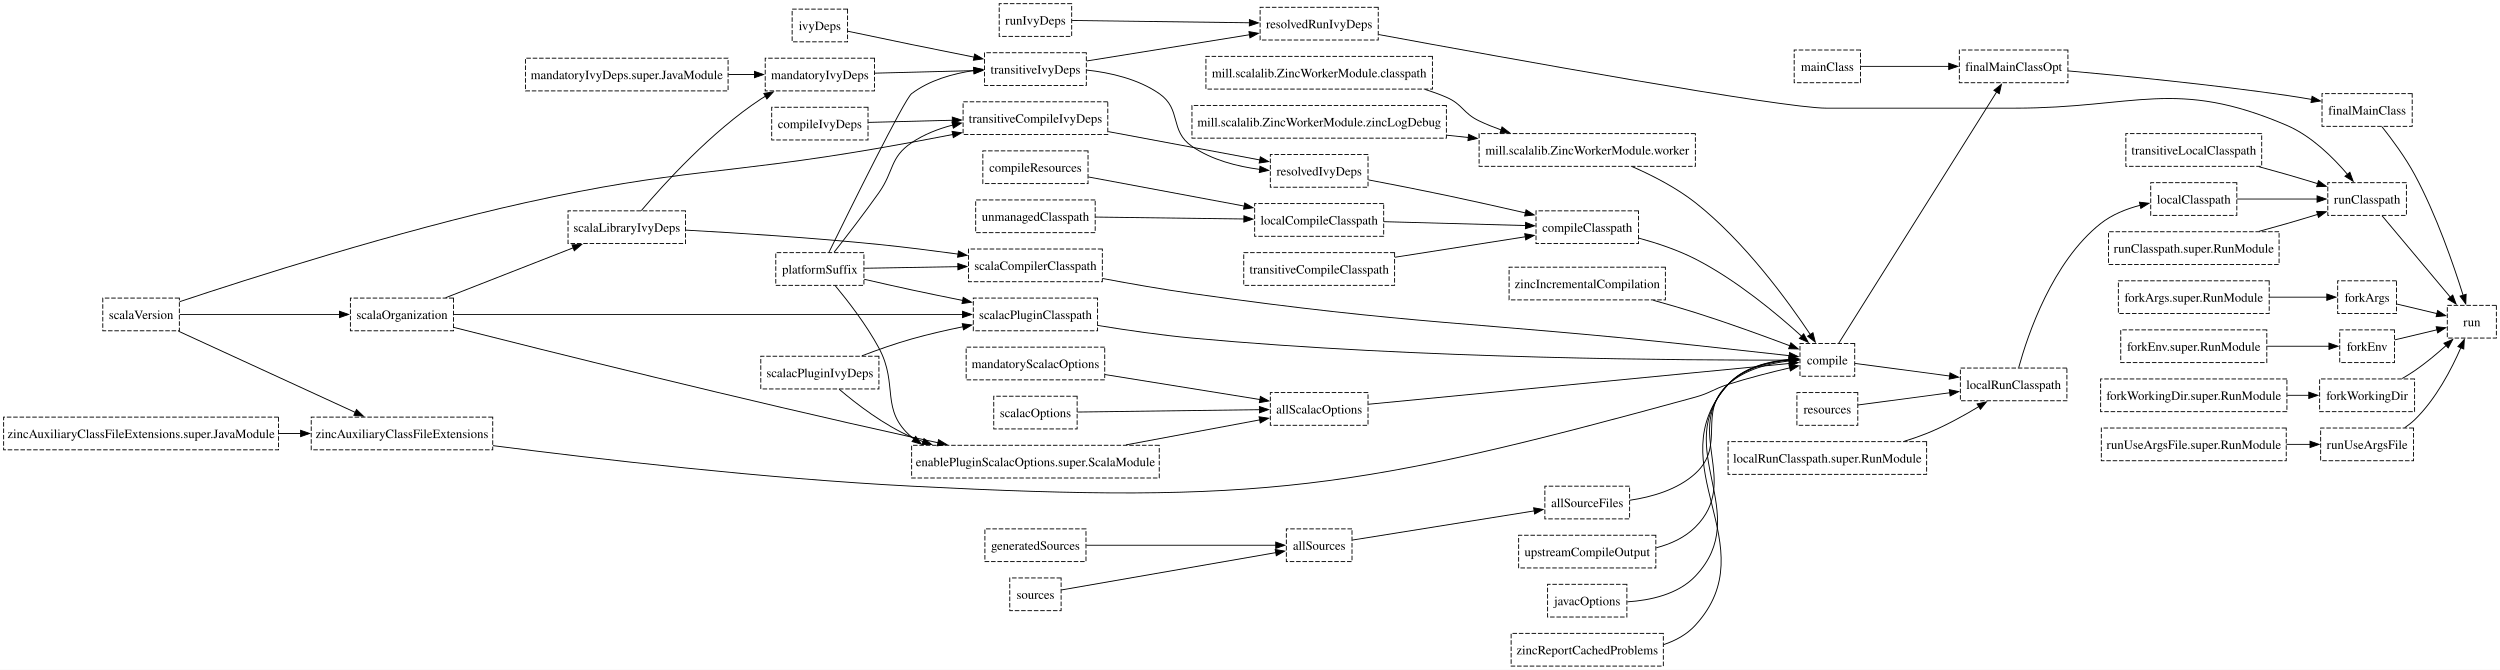
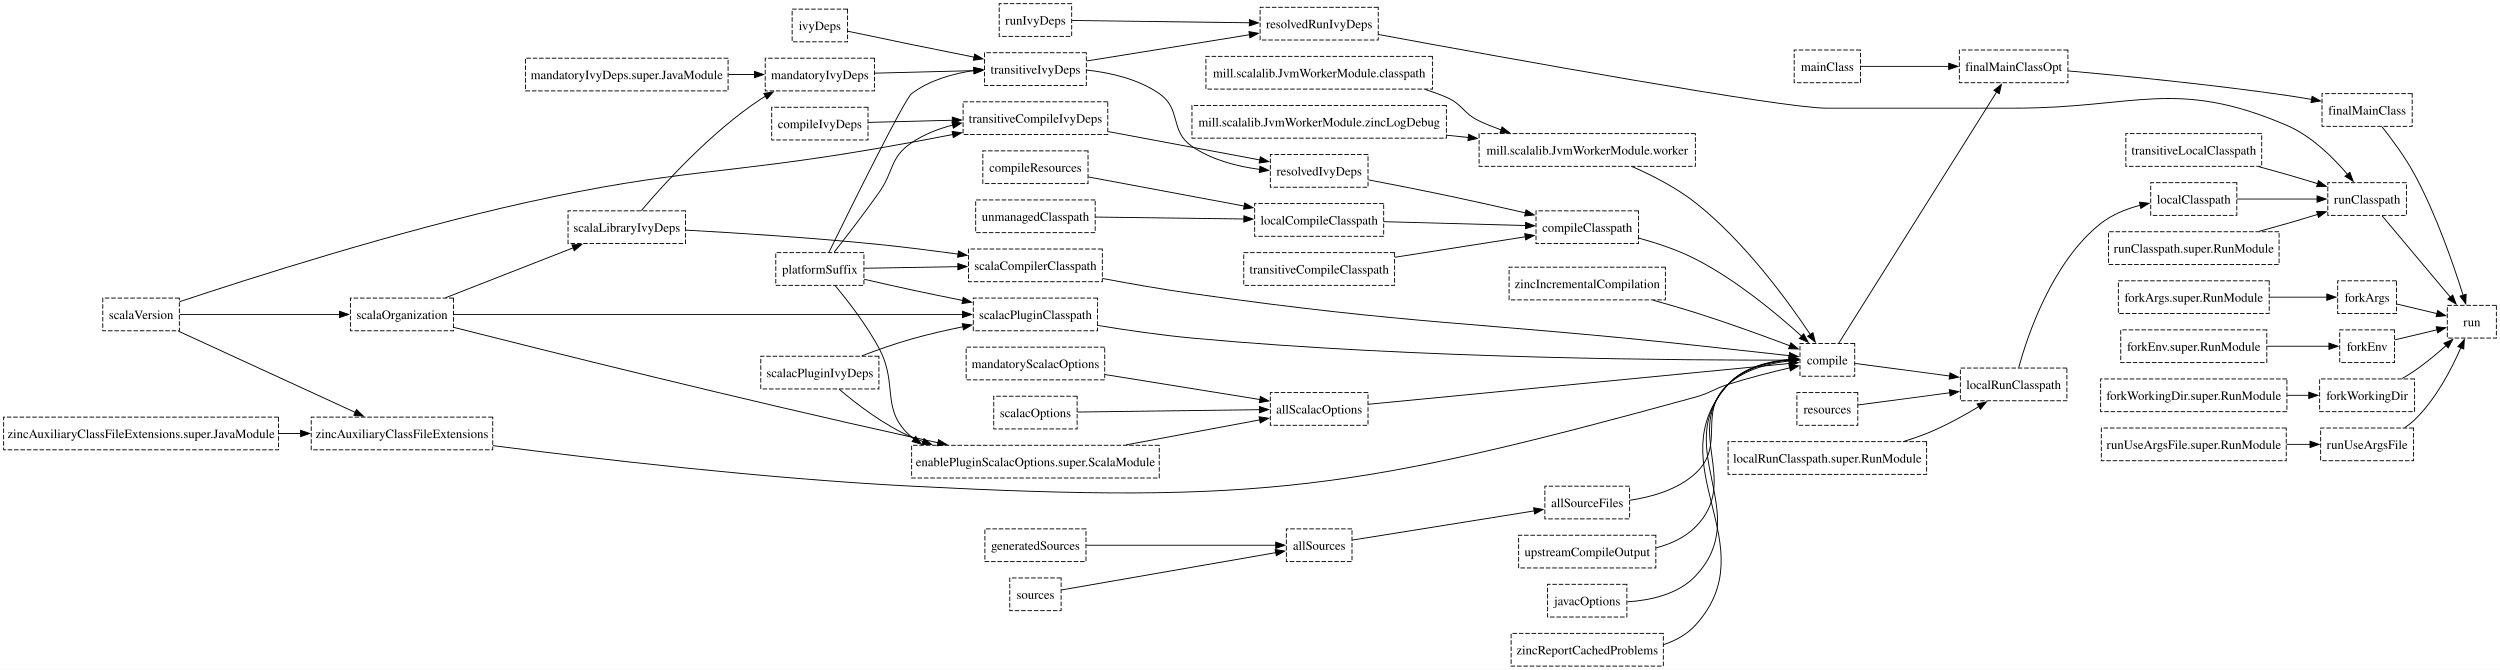
<svg xmlns="http://www.w3.org/2000/svg" width="2751px" height="737px" viewBox="0.00 0.00 2751.25 737.00">
  <g id="graph0" class="graph" transform="scale(1.0 1.0) rotate(0.0) translate(4.0 733.0)">
    <polygon fill="white" stroke="none" points="-4,4 -4,-733 2747.25,-733 2747.25,4 -4,4" />
    <g id="node1" class="node">
      <polygon fill="none" stroke="black" stroke-dasharray="5,2" points="1572.38,-671 1323.12,-671 1323.12,-635 1572.38,-635 1572.38,-671" />
-       <text text-anchor="middle" x="1447.75" y="-647.95" font-family="Times,serif" font-size="14.00">mill.scalalib.ZincWorkerModule.classpath</text>
+       <text text-anchor="middle" x="1447.75" y="-647.95" font-family="Times,serif" font-size="14.00">mill.scalalib.JvmWorkerModule.classpath</text>
    </g>
    <g id="node2" class="node">
      <polygon fill="none" stroke="black" stroke-dasharray="5,2" points="1861.75,-586 1623.75,-586 1623.75,-550 1861.75,-550 1861.75,-586" />
-       <text text-anchor="middle" x="1742.75" y="-562.95" font-family="Times,serif" font-size="14.00">mill.scalalib.ZincWorkerModule.worker</text>
+       <text text-anchor="middle" x="1742.75" y="-562.95" font-family="Times,serif" font-size="14.00">mill.scalalib.JvmWorkerModule.worker</text>
    </g>
    <g id="edge1" class="edge">
      <path fill="none" stroke="black" d="M1564.47,-634.57C1572.47,-632.07 1580.31,-629.22 1587.75,-626 1605.86,-618.16 1605.94,-608.5 1623.75,-600 1631.5,-596.3 1639.74,-592.98 1648.13,-590" />
      <polygon fill="black" stroke="black" points="1649.01,-593.39 1657.37,-586.89 1646.77,-586.76 1649.01,-593.39" />
    </g>
    <g id="node33" class="node">
      <polygon fill="none" stroke="black" stroke-dasharray="5,2" points="2037.12,-355 1976.88,-355 1976.88,-319 2037.12,-319 2037.12,-355" />
      <text text-anchor="middle" x="2007" y="-331.95" font-family="Times,serif" font-size="14.00">compile</text>
    </g>
    <g id="edge2" class="edge">
      <path fill="none" stroke="black" d="M1792.35,-549.62C1814.75,-539.81 1840.93,-526.37 1861.75,-510 1915.93,-467.4 1963.88,-401.46 1988.5,-364.5" />
      <polygon fill="black" stroke="black" points="1991.13,-366.87 1993.7,-356.59 1985.28,-363.03 1991.13,-366.87" />
    </g>
    <g id="node3" class="node">
      <polygon fill="none" stroke="black" stroke-dasharray="5,2" points="1587.75,-617 1307.75,-617 1307.75,-581 1587.75,-581 1587.75,-617" />
-       <text text-anchor="middle" x="1447.75" y="-593.95" font-family="Times,serif" font-size="14.00">mill.scalalib.ZincWorkerModule.zincLogDebug</text>
+       <text text-anchor="middle" x="1447.75" y="-593.95" font-family="Times,serif" font-size="14.00">mill.scalalib.JvmWorkerModule.zincLogDebug</text>
    </g>
    <g id="edge3" class="edge">
      <path fill="none" stroke="black" d="M1587.96,-584.27C1595.98,-583.42 1604.04,-582.57 1612.03,-581.72" />
      <polygon fill="black" stroke="black" points="1612.19,-585.23 1621.77,-580.69 1611.46,-578.27 1612.19,-585.23" />
    </g>
    <g id="node4" class="node">
      <polygon fill="none" stroke="black" stroke-dasharray="5,2" points="1163.75,-97 1107.25,-97 1107.25,-61 1163.75,-61 1163.75,-97" />
      <text text-anchor="middle" x="1135.5" y="-73.95" font-family="Times,serif" font-size="14.00">sources</text>
    </g>
    <g id="node5" class="node">
      <polygon fill="none" stroke="black" stroke-dasharray="5,2" points="1483.88,-151 1411.62,-151 1411.62,-115 1483.88,-115 1483.88,-151" />
      <text text-anchor="middle" x="1447.75" y="-127.95" font-family="Times,serif" font-size="14.00">allSources</text>
    </g>
    <g id="edge4" class="edge">
      <path fill="none" stroke="black" d="M1164.03,-83.79C1217.19,-93.05 1334.5,-113.46 1400.08,-124.88" />
      <polygon fill="black" stroke="black" points="1399.36,-128.3 1409.81,-126.57 1400.56,-121.41 1399.36,-128.3" />
    </g>
    <g id="node7" class="node">
      <polygon fill="none" stroke="black" stroke-dasharray="5,2" points="1789.38,-198 1696.12,-198 1696.12,-162 1789.38,-162 1789.38,-198" />
      <text text-anchor="middle" x="1742.75" y="-174.95" font-family="Times,serif" font-size="14.00">allSourceFiles</text>
    </g>
    <g id="edge5" class="edge">
      <path fill="none" stroke="black" d="M1484.09,-138.67C1533.85,-146.65 1625.12,-161.29 1684.6,-170.83" />
      <polygon fill="black" stroke="black" points="1683.76,-174.24 1694.19,-172.37 1684.87,-167.33 1683.76,-174.24" />
    </g>
    <g id="node6" class="node">
      <polygon fill="none" stroke="black" stroke-dasharray="5,2" points="1191.12,-151 1079.88,-151 1079.88,-115 1191.12,-115 1191.12,-151" />
      <text text-anchor="middle" x="1135.5" y="-127.95" font-family="Times,serif" font-size="14.00">generatedSources</text>
    </g>
    <g id="edge6" class="edge">
      <path fill="none" stroke="black" d="M1191.61,-133C1250.95,-133 1344.32,-133 1400.13,-133" />
      <polygon fill="black" stroke="black" points="1399.94,-136.5 1409.94,-133 1399.94,-129.5 1399.94,-136.5" />
    </g>
    <g id="edge7" class="edge">
      <path fill="none" stroke="black" d="M1789.75,-182.52C1813.83,-186.09 1842.27,-194.15 1861.75,-212 1895.96,-243.35 1863.22,-279 1897.75,-310 1916.16,-326.53 1943.15,-333.28 1965.57,-335.91" />
      <polygon fill="black" stroke="black" points="1965.03,-339.37 1975.3,-336.79 1965.66,-332.4 1965.03,-339.37" />
    </g>
    <g id="node8" class="node">
      <polygon fill="none" stroke="black" stroke-dasharray="5,2" points="193.38,-405 109.12,-405 109.12,-369 193.38,-369 193.38,-405" />
      <text text-anchor="middle" x="151.25" y="-381.95" font-family="Times,serif" font-size="14.00">scalaVersion</text>
    </g>
    <g id="node9" class="node">
      <polygon fill="none" stroke="black" stroke-dasharray="5,2" points="495.12,-405 381.62,-405 381.62,-369 495.12,-369 495.12,-405" />
      <text text-anchor="middle" x="438.38" y="-381.95" font-family="Times,serif" font-size="14.00">scalaOrganization</text>
    </g>
    <g id="edge10" class="edge">
      <path fill="none" stroke="black" d="M193.71,-387C239.85,-387 315.11,-387 369.79,-387" />
      <polygon fill="black" stroke="black" points="369.62,-390.5 379.62,-387 369.62,-383.5 369.62,-390.5" />
    </g>
    <g id="node10" class="node">
      <polygon fill="none" stroke="black" stroke-dasharray="5,2" points="1215.12,-621 1055.88,-621 1055.88,-585 1215.12,-585 1215.12,-621" />
      <text text-anchor="middle" x="1135.5" y="-597.95" font-family="Times,serif" font-size="14.00">transitiveCompileIvyDeps</text>
    </g>
    <g id="edge9" class="edge">
      <path fill="none" stroke="black" d="M193.71,-401.05C268.81,-426.05 432.7,-478.6 574.25,-510 745.03,-547.89 790.89,-540.11 963.25,-570 989.75,-574.59 1018.47,-579.97 1044.68,-585.04" />
      <polygon fill="black" stroke="black" points="1043.78,-588.43 1054.27,-586.9 1045.12,-581.56 1043.78,-588.43" />
    </g>
    <g id="node32" class="node">
      <polygon fill="none" stroke="black" stroke-dasharray="5,2" points="538.25,-274 338.5,-274 338.5,-238 538.25,-238 538.25,-274" />
      <text text-anchor="middle" x="438.38" y="-250.95" font-family="Times,serif" font-size="14.00">zincAuxiliaryClassFileExtensions</text>
    </g>
    <g id="edge8" class="edge">
      <path fill="none" stroke="black" d="M192.5,-368.51C243.55,-345.05 331.59,-304.6 387.04,-279.13" />
      <polygon fill="black" stroke="black" points="388.33,-282.38 395.96,-275.03 385.41,-276.02 388.33,-282.38" />
    </g>
    <g id="node13" class="node">
      <polygon fill="none" stroke="black" stroke-dasharray="5,2" points="750.38,-501 621.12,-501 621.12,-465 750.38,-465 750.38,-501" />
      <text text-anchor="middle" x="685.75" y="-477.95" font-family="Times,serif" font-size="14.00">scalaLibraryIvyDeps</text>
    </g>
    <g id="edge13" class="edge">
      <path fill="none" stroke="black" d="M486.4,-405.4C526.42,-421.06 584.07,-443.61 626.92,-460.37" />
      <polygon fill="black" stroke="black" points="625.47,-463.57 636.06,-463.95 628.02,-457.05 625.47,-463.57" />
    </g>
    <g id="node24" class="node">
      <polygon fill="none" stroke="black" stroke-dasharray="5,2" points="1271.75,-243 999.25,-243 999.25,-207 1271.75,-207 1271.75,-243" />
      <text text-anchor="middle" x="1135.5" y="-219.95" font-family="Times,serif" font-size="14.00">enablePluginScalacOptions.super.ScalaModule</text>
    </g>
    <g id="edge12" class="edge">
      <path fill="none" stroke="black" d="M495.23,-372.76C595.76,-347.29 813.97,-292.82 999.25,-252 1008.68,-249.92 1018.49,-247.83 1028.34,-245.78" />
      <polygon fill="black" stroke="black" points="1028.88,-249.24 1037.96,-243.79 1027.46,-242.39 1028.88,-249.24" />
    </g>
    <g id="node30" class="node">
      <polygon fill="none" stroke="black" stroke-dasharray="5,2" points="1203.88,-405 1067.12,-405 1067.12,-369 1203.88,-369 1203.88,-405" />
      <text text-anchor="middle" x="1135.5" y="-381.95" font-family="Times,serif" font-size="14.00">scalacPluginClasspath</text>
    </g>
    <g id="edge11" class="edge">
      <path fill="none" stroke="black" d="M495.38,-387C618.62,-387 913.6,-387 1055.55,-387" />
      <polygon fill="black" stroke="black" points="1055.23,-390.5 1065.23,-387 1055.23,-383.5 1055.23,-390.5" />
    </g>
    <g id="node18" class="node">
      <polygon fill="none" stroke="black" stroke-dasharray="5,2" points="1501.5,-563 1394,-563 1394,-527 1501.5,-527 1501.5,-563" />
      <text text-anchor="middle" x="1447.75" y="-539.95" font-family="Times,serif" font-size="14.00">resolvedIvyDeps</text>
    </g>
    <g id="edge14" class="edge">
      <path fill="none" stroke="black" d="M1215.59,-588.21C1267.28,-578.55 1333.94,-566.09 1382.38,-557.03" />
      <polygon fill="black" stroke="black" points="1382.99,-560.48 1392.17,-555.2 1381.7,-553.6 1382.99,-560.48" />
    </g>
    <g id="node11" class="node">
      <polygon fill="none" stroke="black" stroke-dasharray="5,2" points="946.75,-455 849.75,-455 849.75,-419 946.75,-419 946.75,-455" />
      <text text-anchor="middle" x="898.25" y="-431.95" font-family="Times,serif" font-size="14.00">platformSuffix</text>
    </g>
    <g id="edge19" class="edge">
      <path fill="none" stroke="black" d="M913.87,-455.4C927.1,-472.23 946.95,-497.94 963.25,-521 980.11,-544.86 975.04,-559.65 999.25,-576 1012.71,-585.09 1028.54,-591.26 1044.53,-595.42" />
      <polygon fill="black" stroke="black" points="1043.59,-598.8 1054.12,-597.65 1045.17,-591.98 1043.59,-598.8" />
    </g>
    <g id="node16" class="node">
      <polygon fill="none" stroke="black" stroke-dasharray="5,2" points="1191.5,-675 1079.5,-675 1079.5,-639 1191.5,-639 1191.5,-675" />
      <text text-anchor="middle" x="1135.5" y="-651.95" font-family="Times,serif" font-size="14.00">transitiveIvyDeps</text>
    </g>
    <g id="edge18" class="edge">
      <path fill="none" stroke="black" d="M908.15,-455.2C931.17,-502.16 991.47,-624.14 999.25,-630 1018.82,-644.72 1044.34,-651.99 1067.93,-655.41" />
      <polygon fill="black" stroke="black" points="1067.47,-658.88 1077.82,-656.61 1068.31,-651.93 1067.47,-658.88" />
    </g>
    <g id="edge17" class="edge">
      <path fill="none" stroke="black" d="M915.12,-418.69C929.2,-401.75 949.58,-375.44 963.25,-350 985.22,-309.13 964,-282.17 999.25,-252 1000.07,-251.3 1000.89,-250.62 1001.74,-249.95" />
      <polygon fill="black" stroke="black" points="1003.71,-252.84 1009.94,-244.27 999.72,-247.09 1003.71,-252.84" />
    </g>
    <g id="node29" class="node">
      <polygon fill="none" stroke="black" stroke-dasharray="5,2" points="1209.12,-459 1061.88,-459 1061.88,-423 1209.12,-423 1209.12,-459" />
      <text text-anchor="middle" x="1135.5" y="-435.95" font-family="Times,serif" font-size="14.00">scalaCompilerClasspath</text>
    </g>
    <g id="edge16" class="edge">
      <path fill="none" stroke="black" d="M947.14,-437.81C976.84,-438.32 1015.82,-438.98 1050.54,-439.57" />
      <polygon fill="black" stroke="black" points="1050.07,-443.06 1060.12,-439.74 1050.19,-436.07 1050.07,-443.06" />
    </g>
    <g id="edge15" class="edge">
      <path fill="none" stroke="black" d="M947,-425.72C963.53,-421.9 982.18,-417.67 999.25,-414 1017.46,-410.09 1037.1,-406.06 1055.6,-402.35" />
      <polygon fill="black" stroke="black" points="1056.05,-405.83 1065.17,-400.44 1054.68,-398.96 1056.05,-405.83" />
    </g>
    <g id="node12" class="node">
      <polygon fill="none" stroke="black" stroke-dasharray="5,2" points="951.25,-615 845.25,-615 845.25,-579 951.25,-579 951.25,-615" />
      <text text-anchor="middle" x="898.25" y="-591.95" font-family="Times,serif" font-size="14.00">compileIvyDeps</text>
    </g>
    <g id="edge20" class="edge">
      <path fill="none" stroke="black" d="M951.46,-598.33C978.71,-599.03 1012.82,-599.9 1044.19,-600.7" />
      <polygon fill="black" stroke="black" points="1044,-604.19 1054.09,-600.95 1044.18,-597.2 1044,-604.19" />
    </g>
    <g id="node15" class="node">
      <polygon fill="none" stroke="black" stroke-dasharray="5,2" points="958.38,-669 838.12,-669 838.12,-633 958.38,-633 958.38,-669" />
      <text text-anchor="middle" x="898.25" y="-645.95" font-family="Times,serif" font-size="14.00">mandatoryIvyDeps</text>
    </g>
    <g id="edge22" class="edge">
      <path fill="none" stroke="black" d="M701.72,-501.23C726.5,-530.43 778.72,-588.06 833.25,-624 835.02,-625.17 836.86,-626.31 838.73,-627.41" />
      <polygon fill="black" stroke="black" points="836.6,-630.23 847.06,-631.91 839.93,-624.08 836.6,-630.23" />
    </g>
    <g id="edge21" class="edge">
      <path fill="none" stroke="black" d="M750.82,-479.78C806.93,-476.68 890.61,-471.37 963.25,-464 991.71,-461.11 1022.73,-457.19 1050.45,-453.39" />
      <polygon fill="black" stroke="black" points="1050.78,-456.88 1060.21,-452.04 1049.82,-449.95 1050.78,-456.88" />
    </g>
    <g id="node14" class="node">
      <polygon fill="none" stroke="black" stroke-dasharray="5,2" points="797.25,-669 574.25,-669 574.25,-633 797.25,-633 797.25,-669" />
      <text text-anchor="middle" x="685.75" y="-645.95" font-family="Times,serif" font-size="14.00">mandatoryIvyDeps.super.JavaModule</text>
    </g>
    <g id="edge23" class="edge">
      <path fill="none" stroke="black" d="M797.55,-651C807.41,-651 817.2,-651 826.58,-651" />
      <polygon fill="black" stroke="black" points="826.28,-654.5 836.28,-651 826.28,-647.5 826.28,-654.5" />
    </g>
    <g id="edge24" class="edge">
      <path fill="none" stroke="black" d="M958.61,-652.51C991.88,-653.36 1033.46,-654.42 1067.84,-655.3" />
      <polygon fill="black" stroke="black" points="1067.6,-658.79 1077.68,-655.55 1067.78,-651.8 1067.6,-658.79" />
    </g>
    <g id="edge26" class="edge">
      <path fill="none" stroke="black" d="M1191.79,-655.95C1217.98,-653.09 1248.53,-646.1 1271.75,-630 1296.68,-612.71 1282.77,-589.22 1307.75,-572 1329.43,-557.06 1357.29,-549.89 1382.38,-546.61" />
      <polygon fill="black" stroke="black" points="1382.61,-550.11 1392.17,-545.53 1381.85,-543.15 1382.61,-550.11" />
    </g>
    <g id="node42" class="node">
      <polygon fill="none" stroke="black" stroke-dasharray="5,2" points="1512.75,-725 1382.75,-725 1382.75,-689 1512.75,-689 1512.75,-725" />
      <text text-anchor="middle" x="1447.75" y="-701.95" font-family="Times,serif" font-size="14.00">resolvedRunIvyDeps</text>
    </g>
    <g id="edge25" class="edge">
      <path fill="none" stroke="black" d="M1191.97,-665.94C1241.94,-673.99 1315.86,-685.91 1371.22,-694.83" />
      <polygon fill="black" stroke="black" points="1370.46,-698.25 1380.89,-696.39 1371.57,-691.34 1370.46,-698.25" />
    </g>
    <g id="node17" class="node">
      <polygon fill="none" stroke="black" stroke-dasharray="5,2" points="928.75,-723 867.75,-723 867.75,-687 928.75,-687 928.75,-723" />
      <text text-anchor="middle" x="898.25" y="-699.95" font-family="Times,serif" font-size="14.00">ivyDeps</text>
    </g>
    <g id="edge27" class="edge">
      <path fill="none" stroke="black" d="M928.99,-698.67C948.87,-694.46 975.61,-688.84 999.25,-684 1021.62,-679.42 1046.1,-674.5 1068,-670.14" />
      <polygon fill="black" stroke="black" points="1068.59,-673.59 1077.71,-668.21 1067.22,-666.72 1068.59,-673.59" />
    </g>
    <g id="node22" class="node">
      <polygon fill="none" stroke="black" stroke-dasharray="5,2" points="1799.12,-501 1686.38,-501 1686.38,-465 1799.12,-465 1799.12,-501" />
      <text text-anchor="middle" x="1742.75" y="-477.95" font-family="Times,serif" font-size="14.00">compileClasspath</text>
    </g>
    <g id="edge28" class="edge">
      <path fill="none" stroke="black" d="M1501.96,-535.07C1527.88,-530.13 1559.49,-523.96 1587.75,-518 1616.4,-511.96 1647.94,-504.87 1674.98,-498.66" />
      <polygon fill="black" stroke="black" points="1675.45,-502.14 1684.41,-496.48 1673.88,-495.32 1675.45,-502.14" />
    </g>
    <g id="node19" class="node">
      <polygon fill="none" stroke="black" stroke-dasharray="5,2" points="1193.38,-567 1077.62,-567 1077.62,-531 1193.38,-531 1193.38,-567" />
      <text text-anchor="middle" x="1135.5" y="-543.95" font-family="Times,serif" font-size="14.00">compileResources</text>
    </g>
    <g id="node20" class="node">
      <polygon fill="none" stroke="black" stroke-dasharray="5,2" points="1518.75,-509 1376.75,-509 1376.75,-473 1518.75,-473 1518.75,-509" />
      <text text-anchor="middle" x="1447.75" y="-485.95" font-family="Times,serif" font-size="14.00">localCompileClasspath</text>
    </g>
    <g id="edge29" class="edge">
      <path fill="none" stroke="black" d="M1193.77,-538.29C1241.91,-529.29 1311.3,-516.32 1365.23,-506.24" />
      <polygon fill="black" stroke="black" points="1365.82,-509.69 1375.01,-504.41 1364.53,-502.81 1365.82,-509.69" />
    </g>
    <g id="edge30" class="edge">
      <path fill="none" stroke="black" d="M1518.93,-489.08C1566.22,-487.79 1628.23,-486.1 1674.82,-484.83" />
      <polygon fill="black" stroke="black" points="1674.91,-488.33 1684.81,-484.55 1674.72,-481.33 1674.91,-488.33" />
    </g>
    <g id="node21" class="node">
      <polygon fill="none" stroke="black" stroke-dasharray="5,2" points="1201.25,-513 1069.75,-513 1069.75,-477 1201.25,-477 1201.25,-513" />
      <text text-anchor="middle" x="1135.5" y="-489.95" font-family="Times,serif" font-size="14.00">unmanagedClasspath</text>
    </g>
    <g id="edge31" class="edge">
      <path fill="none" stroke="black" d="M1201.54,-494.16C1249.11,-493.55 1313.99,-492.71 1365.06,-492.05" />
      <polygon fill="black" stroke="black" points="1364.93,-495.56 1374.88,-491.93 1364.84,-488.56 1364.93,-495.56" />
    </g>
    <g id="edge32" class="edge">
      <path fill="none" stroke="black" d="M1799.41,-471C1819.66,-465.48 1842.34,-457.91 1861.75,-448 1906.44,-425.18 1951.2,-387.95 1978.74,-362.98" />
      <polygon fill="black" stroke="black" points="1980.95,-365.7 1985.94,-356.36 1976.21,-360.55 1980.95,-365.7" />
    </g>
    <g id="node23" class="node">
      <polygon fill="none" stroke="black" stroke-dasharray="5,2" points="1530.75,-455 1364.75,-455 1364.75,-419 1530.75,-419 1530.75,-455" />
      <text text-anchor="middle" x="1447.75" y="-431.95" font-family="Times,serif" font-size="14.00">transitiveCompileClasspath</text>
    </g>
    <g id="edge33" class="edge">
      <path fill="none" stroke="black" d="M1531.15,-449.94C1576.52,-457.06 1632.1,-465.79 1674.78,-472.49" />
      <polygon fill="black" stroke="black" points="1673.97,-475.9 1684.39,-474 1675.06,-468.99 1673.97,-475.9" />
    </g>
    <g id="node27" class="node">
      <polygon fill="none" stroke="black" stroke-dasharray="5,2" points="1501.5,-301 1394,-301 1394,-265 1501.5,-265 1501.5,-301" />
      <text text-anchor="middle" x="1447.75" y="-277.95" font-family="Times,serif" font-size="14.00">allScalacOptions</text>
    </g>
    <g id="edge34" class="edge">
      <path fill="none" stroke="black" d="M1235.09,-243.43C1283.3,-252.44 1339.96,-263.04 1382.51,-270.99" />
      <polygon fill="black" stroke="black" points="1381.6,-274.38 1392.08,-272.78 1382.89,-267.5 1381.6,-274.38" />
    </g>
    <g id="node25" class="node">
      <polygon fill="none" stroke="black" stroke-dasharray="5,2" points="963.25,-341 833.25,-341 833.25,-305 963.25,-305 963.25,-341" />
      <text text-anchor="middle" x="898.25" y="-317.95" font-family="Times,serif" font-size="14.00">scalacPluginIvyDeps</text>
    </g>
    <g id="edge36" class="edge">
      <path fill="none" stroke="black" d="M919.51,-304.67C938.68,-288.34 968.95,-265.07 999.25,-252 1003.34,-250.24 1007.55,-248.59 1011.83,-247.04" />
      <polygon fill="black" stroke="black" points="1012.83,-250.4 1021.2,-243.9 1010.61,-243.76 1012.83,-250.4" />
    </g>
    <g id="edge35" class="edge">
      <path fill="none" stroke="black" d="M944.55,-341.48C961.52,-347.94 981.08,-354.86 999.25,-360 1017.37,-365.13 1037.11,-369.65 1055.78,-373.46" />
      <polygon fill="black" stroke="black" points="1054.95,-376.86 1065.44,-375.38 1056.32,-370 1054.95,-376.86" />
    </g>
    <g id="node26" class="node">
      <polygon fill="none" stroke="black" stroke-dasharray="5,2" points="1211.75,-351 1059.25,-351 1059.25,-315 1211.75,-315 1211.75,-351" />
      <text text-anchor="middle" x="1135.5" y="-327.95" font-family="Times,serif" font-size="14.00">mandatoryScalacOptions</text>
    </g>
    <g id="edge37" class="edge">
      <path fill="none" stroke="black" d="M1212,-320.83C1264.25,-312.41 1333.04,-301.33 1382.63,-293.33" />
      <polygon fill="black" stroke="black" points="1383.04,-296.81 1392.36,-291.77 1381.93,-289.9 1383.04,-296.81" />
    </g>
    <g id="edge38" class="edge">
      <path fill="none" stroke="black" d="M1501.88,-288.14C1580.52,-295.75 1732.51,-310.47 1861.75,-323 1896.64,-326.38 1936.27,-330.23 1965.15,-333.03" />
      <polygon fill="black" stroke="black" points="1964.64,-336.5 1974.93,-333.98 1965.32,-329.53 1964.64,-336.5" />
    </g>
    <g id="node28" class="node">
      <polygon fill="none" stroke="black" stroke-dasharray="5,2" points="1181.38,-297 1089.62,-297 1089.62,-261 1181.38,-261 1181.38,-297" />
      <text text-anchor="middle" x="1135.5" y="-273.95" font-family="Times,serif" font-size="14.00">scalacOptions</text>
    </g>
    <g id="edge39" class="edge">
      <path fill="none" stroke="black" d="M1181.61,-279.58C1234.43,-280.26 1322.29,-281.4 1382.28,-282.17" />
      <polygon fill="black" stroke="black" points="1381.96,-285.66 1392,-282.29 1382.05,-278.67 1381.96,-285.66" />
    </g>
    <g id="edge40" class="edge">
      <path fill="none" stroke="black" d="M1209.21,-426.57C1239.59,-420.87 1275.29,-414.6 1307.75,-410 1552.82,-375.26 1615.63,-379.31 1861.75,-353 1896.65,-349.27 1936.28,-344.86 1965.16,-341.62" />
      <polygon fill="black" stroke="black" points="1965.4,-345.11 1974.94,-340.52 1964.61,-338.16 1965.4,-345.11" />
    </g>
    <g id="edge41" class="edge">
      <path fill="none" stroke="black" d="M1204.2,-374.87C1235.59,-369.72 1273.47,-364.18 1307.75,-361 1556.87,-337.89 1857.85,-336.44 1965.39,-336.75" />
      <polygon fill="black" stroke="black" points="1965.13,-340.25 1975.14,-336.78 1965.15,-333.25 1965.13,-340.25" />
    </g>
    <g id="node31" class="node">
      <polygon fill="none" stroke="black" stroke-dasharray="5,2" points="302.5,-274 0,-274 0,-238 302.5,-238 302.5,-274" />
      <text text-anchor="middle" x="151.25" y="-250.95" font-family="Times,serif" font-size="14.00">zincAuxiliaryClassFileExtensions.super.JavaModule</text>
    </g>
    <g id="edge42" class="edge">
      <path fill="none" stroke="black" d="M302.74,-256C310.84,-256 318.9,-256 326.82,-256" />
      <polygon fill="black" stroke="black" points="326.8,-259.5 336.8,-256 326.8,-252.5 326.8,-259.5" />
    </g>
    <g id="edge43" class="edge">
      <path fill="none" stroke="black" d="M538.5,-242.61C650.21,-228.24 837.37,-206.36 999.25,-198 1384.54,-178.1 1489.7,-193.93 1861.75,-296 1878.31,-300.54 1881.39,-304.8 1897.75,-310 1919.92,-317.04 1945.11,-323.42 1965.61,-328.21" />
      <polygon fill="black" stroke="black" points="1964.77,-331.6 1975.3,-330.43 1966.33,-324.78 1964.77,-331.6" />
    </g>
    <g id="node39" class="node">
      <polygon fill="none" stroke="black" stroke-dasharray="5,2" points="2271.75,-678 2152.25,-678 2152.25,-642 2271.75,-642 2271.75,-678" />
      <text text-anchor="middle" x="2212" y="-654.95" font-family="Times,serif" font-size="14.00">finalMainClassOpt</text>
    </g>
    <g id="edge45" class="edge">
      <path fill="none" stroke="black" d="M2019.5,-355.29C2053.33,-409.13 2152.74,-567.3 2193.38,-631.96" />
      <polygon fill="black" stroke="black" points="2190.29,-633.62 2198.57,-640.23 2196.22,-629.9 2190.29,-633.62" />
    </g>
    <g id="node44" class="node">
      <polygon fill="none" stroke="black" stroke-dasharray="5,2" points="2270.62,-328 2153.38,-328 2153.38,-292 2270.62,-292 2270.62,-328" />
      <text text-anchor="middle" x="2212" y="-304.95" font-family="Times,serif" font-size="14.00">localRunClasspath</text>
    </g>
    <g id="edge44" class="edge">
      <path fill="none" stroke="black" d="M2037.52,-333.07C2064.71,-329.46 2106.09,-323.95 2141.62,-319.23" />
      <polygon fill="black" stroke="black" points="2141.97,-322.71 2151.42,-317.92 2141.05,-315.77 2141.97,-322.71" />
    </g>
    <g id="node34" class="node">
      <polygon fill="none" stroke="black" stroke-dasharray="5,2" points="1818.25,-144 1667.25,-144 1667.25,-108 1818.25,-108 1818.25,-144" />
      <text text-anchor="middle" x="1742.75" y="-120.95" font-family="Times,serif" font-size="14.00">upstreamCompileOutput</text>
    </g>
    <g id="edge46" class="edge">
      <path fill="none" stroke="black" d="M1818.75,-130.2C1834.67,-134.38 1850.16,-141.41 1861.75,-153 1912.38,-203.61 1847.61,-258.9 1897.75,-310 1915.19,-327.78 1942.42,-334.51 1965.21,-336.8" />
      <polygon fill="black" stroke="black" points="1964.91,-340.29 1975.13,-337.53 1965.41,-333.31 1964.91,-340.29" />
    </g>
    <g id="node35" class="node">
      <polygon fill="none" stroke="black" stroke-dasharray="5,2" points="1786.38,-90 1699.12,-90 1699.12,-54 1786.38,-54 1786.38,-90" />
      <text text-anchor="middle" x="1742.75" y="-66.95" font-family="Times,serif" font-size="14.00">javacOptions</text>
    </g>
    <g id="edge47" class="edge">
      <path fill="none" stroke="black" d="M1786.86,-70.7C1812.15,-72.34 1842.76,-78.92 1861.75,-99 1927.11,-168.12 1833.07,-240.24 1897.75,-310 1914.87,-328.47 1942.53,-335.14 1965.6,-337.24" />
      <polygon fill="black" stroke="black" points="1965.12,-340.71 1975.32,-337.85 1965.56,-333.73 1965.12,-340.71" />
    </g>
    <g id="node36" class="node">
      <polygon fill="none" stroke="black" stroke-dasharray="5,2" points="1826.5,-36 1659,-36 1659,0 1826.5,0 1826.5,-36" />
      <text text-anchor="middle" x="1742.75" y="-12.95" font-family="Times,serif" font-size="14.00">zincReportCachedProblems</text>
    </g>
    <g id="edge48" class="edge">
      <path fill="none" stroke="black" d="M1826.8,-23.62C1840.02,-28.01 1852.39,-34.76 1861.75,-45 1941.93,-132.74 1818.42,-221.48 1897.75,-310 1914.56,-328.76 1942.22,-335.42 1965.37,-337.45" />
      <polygon fill="black" stroke="black" points="1964.95,-340.93 1975.14,-338.02 1965.36,-333.94 1964.95,-340.93" />
    </g>
    <g id="node37" class="node">
      <polygon fill="none" stroke="black" stroke-dasharray="5,2" points="1828.75,-439 1656.75,-439 1656.75,-403 1828.75,-403 1828.75,-439" />
      <text text-anchor="middle" x="1742.75" y="-415.95" font-family="Times,serif" font-size="14.00">zincIncrementalCompilation</text>
    </g>
    <g id="edge49" class="edge">
      <path fill="none" stroke="black" d="M1815.47,-402.55C1830.81,-398.33 1846.87,-393.69 1861.75,-389 1897.32,-377.79 1937.16,-363.27 1965.94,-352.43" />
      <polygon fill="black" stroke="black" points="1966.88,-355.82 1974.99,-349 1964.4,-349.27 1966.88,-355.82" />
    </g>
    <g id="node38" class="node">
      <polygon fill="none" stroke="black" stroke-dasharray="5,2" points="2043.5,-678 1970.5,-678 1970.5,-642 2043.5,-642 2043.5,-678" />
      <text text-anchor="middle" x="2007" y="-654.95" font-family="Times,serif" font-size="14.00">mainClass</text>
    </g>
    <g id="edge50" class="edge">
      <path fill="none" stroke="black" d="M2043.83,-660C2070.6,-660 2108.07,-660 2140.75,-660" />
      <polygon fill="black" stroke="black" points="2140.57,-663.5 2150.57,-660 2140.57,-656.5 2140.57,-663.5" />
    </g>
    <g id="node40" class="node">
      <polygon fill="none" stroke="black" stroke-dasharray="5,2" points="2650.62,-630 2551.38,-630 2551.38,-594 2650.62,-594 2650.62,-630" />
      <text text-anchor="middle" x="2601" y="-606.95" font-family="Times,serif" font-size="14.00">finalMainClass</text>
    </g>
    <g id="edge51" class="edge">
      <path fill="none" stroke="black" d="M2272.03,-655.02C2332.6,-649.59 2429.49,-640.06 2512.75,-628 2521.54,-626.73 2530.79,-625.22 2539.86,-623.64" />
      <polygon fill="black" stroke="black" points="2540.47,-627.08 2549.7,-621.88 2539.24,-620.19 2540.47,-627.08" />
    </g>
    <g id="node58" class="node">
      <polygon fill="none" stroke="black" stroke-dasharray="5,2" points="2743.25,-397 2689.25,-397 2689.25,-361 2743.25,-361 2743.25,-397" />
      <text text-anchor="middle" x="2716.25" y="-373.95" font-family="Times,serif" font-size="14.00">run</text>
    </g>
    <g id="edge52" class="edge">
      <path fill="none" stroke="black" d="M2617.33,-593.6C2628.34,-579.76 2642.99,-559.99 2653.25,-541 2677.2,-496.68 2696.32,-441.11 2706.7,-407.92" />
      <polygon fill="black" stroke="black" points="2709.97,-409.2 2709.56,-398.61 2703.28,-407.14 2709.97,-409.2" />
    </g>
    <g id="node41" class="node">
      <polygon fill="none" stroke="black" stroke-dasharray="5,2" points="1175.38,-729 1095.62,-729 1095.62,-693 1175.38,-693 1175.38,-729" />
      <text text-anchor="middle" x="1135.5" y="-705.95" font-family="Times,serif" font-size="14.00">runIvyDeps</text>
    </g>
    <g id="edge53" class="edge">
      <path fill="none" stroke="black" d="M1175.79,-710.49C1224.76,-709.86 1309.5,-708.77 1371.21,-707.97" />
      <polygon fill="black" stroke="black" points="1370.98,-711.48 1380.93,-707.85 1370.89,-704.48 1370.98,-711.48" />
    </g>
    <g id="node48" class="node">
      <polygon fill="none" stroke="black" stroke-dasharray="5,2" points="2644.25,-532 2557.75,-532 2557.75,-496 2644.25,-496 2644.25,-532" />
      <text text-anchor="middle" x="2601" y="-508.95" font-family="Times,serif" font-size="14.00">runClasspath</text>
    </g>
    <g id="edge54" class="edge">
      <path fill="none" stroke="black" d="M1513.09,-695.03C1649.1,-669.91 1957.33,-614 2006,-614 2006,-614 2006,-614 2213,-614 2346.49,-614 2390.1,-647.69 2512.75,-595 2539.68,-583.43 2563.54,-559.83 2579.48,-541.07" />
      <polygon fill="black" stroke="black" points="2582.05,-543.45 2585.68,-533.5 2576.64,-539.01 2582.05,-543.45" />
    </g>
    <g id="node43" class="node">
      <polygon fill="none" stroke="black" stroke-dasharray="5,2" points="2116.25,-247 1897.75,-247 1897.75,-211 2116.25,-211 2116.25,-247" />
      <text text-anchor="middle" x="2007" y="-223.95" font-family="Times,serif" font-size="14.00">localRunClasspath.super.RunModule</text>
    </g>
    <g id="edge55" class="edge">
      <path fill="none" stroke="black" d="M2091.77,-247.45C2100.14,-250.02 2108.43,-252.87 2116.25,-256 2136.08,-263.95 2156.84,-275.38 2173.86,-285.69" />
      <polygon fill="black" stroke="black" points="2171.77,-288.51 2182.12,-290.79 2175.45,-282.56 2171.77,-288.51" />
    </g>
    <g id="node46" class="node">
      <polygon fill="none" stroke="black" stroke-dasharray="5,2" points="2457.62,-532 2362.88,-532 2362.88,-496 2457.62,-496 2457.62,-532" />
      <text text-anchor="middle" x="2410.25" y="-508.95" font-family="Times,serif" font-size="14.00">localClasspath</text>
    </g>
    <g id="edge56" class="edge">
      <path fill="none" stroke="black" d="M2217.57,-328.45C2227.52,-364.61 2254.6,-444.92 2307.75,-487 2320.23,-496.88 2336.01,-503.16 2351.37,-507.15" />
      <polygon fill="black" stroke="black" points="2350.44,-510.53 2360.97,-509.33 2351.99,-503.7 2350.44,-510.53" />
    </g>
    <g id="node45" class="node">
      <polygon fill="none" stroke="black" stroke-dasharray="5,2" points="2040.5,-301 1973.5,-301 1973.5,-265 2040.5,-265 2040.5,-301" />
      <text text-anchor="middle" x="2007" y="-277.95" font-family="Times,serif" font-size="14.00">resources</text>
    </g>
    <g id="edge57" class="edge">
      <path fill="none" stroke="black" d="M2040.62,-287.34C2067.8,-290.95 2107.47,-296.23 2141.7,-300.78" />
      <polygon fill="black" stroke="black" points="2141.2,-304.25 2151.57,-302.1 2142.12,-297.31 2141.2,-304.25" />
    </g>
    <g id="edge58" class="edge">
      <path fill="none" stroke="black" d="M2457.91,-514C2484.68,-514 2518.4,-514 2546.27,-514" />
      <polygon fill="black" stroke="black" points="2545.91,-517.5 2555.91,-514 2545.91,-510.5 2545.91,-517.5" />
    </g>
    <g id="node47" class="node">
      <polygon fill="none" stroke="black" stroke-dasharray="5,2" points="2504.12,-478 2316.38,-478 2316.38,-442 2504.12,-442 2504.12,-478" />
      <text text-anchor="middle" x="2410.25" y="-454.95" font-family="Times,serif" font-size="14.00">runClasspath.super.RunModule</text>
    </g>
    <g id="edge59" class="edge">
      <path fill="none" stroke="black" d="M2482.06,-478.45C2492.37,-481.25 2502.85,-484.15 2512.75,-487 2523.72,-490.16 2535.42,-493.67 2546.58,-497.1" />
      <polygon fill="black" stroke="black" points="2545.47,-500.42 2556.05,-500.03 2547.53,-493.73 2545.47,-500.42" />
    </g>
    <g id="edge60" class="edge">
      <path fill="none" stroke="black" d="M2617.51,-495.51C2636.91,-472.39 2670.28,-432.61 2692.55,-406.06" />
      <polygon fill="black" stroke="black" points="2695.21,-408.34 2698.96,-398.42 2689.85,-403.84 2695.21,-408.34" />
    </g>
    <g id="node49" class="node">
      <polygon fill="none" stroke="black" stroke-dasharray="5,2" points="2485,-586 2335.5,-586 2335.5,-550 2485,-550 2485,-586" />
      <text text-anchor="middle" x="2410.25" y="-562.95" font-family="Times,serif" font-size="14.00">transitiveLocalClasspath</text>
    </g>
    <g id="edge61" class="edge">
      <path fill="none" stroke="black" d="M2482.06,-549.55C2492.37,-546.75 2502.85,-543.85 2512.75,-541 2523.72,-537.84 2535.42,-534.33 2546.58,-530.9" />
      <polygon fill="black" stroke="black" points="2547.53,-534.27 2556.05,-527.97 2545.47,-527.58 2547.53,-534.27" />
    </g>
    <g id="node50" class="node">
      <polygon fill="none" stroke="black" stroke-dasharray="5,2" points="2493.25,-424 2327.25,-424 2327.25,-388 2493.25,-388 2493.25,-424" />
      <text text-anchor="middle" x="2410.25" y="-400.95" font-family="Times,serif" font-size="14.00">forkArgs.super.RunModule</text>
    </g>
    <g id="node51" class="node">
      <polygon fill="none" stroke="black" stroke-dasharray="5,2" points="2633.38,-424 2568.62,-424 2568.62,-388 2633.38,-388 2633.38,-424" />
      <text text-anchor="middle" x="2601" y="-400.95" font-family="Times,serif" font-size="14.00">forkArgs</text>
    </g>
    <g id="edge62" class="edge">
      <path fill="none" stroke="black" d="M2493.49,-406C2515.27,-406 2537.93,-406 2556.72,-406" />
      <polygon fill="black" stroke="black" points="2556.65,-409.5 2566.65,-406 2556.65,-402.5 2556.65,-409.5" />
    </g>
    <g id="edge63" class="edge">
      <path fill="none" stroke="black" d="M2633.85,-398.41C2647.58,-395.13 2663.73,-391.28 2678.01,-387.88" />
      <polygon fill="black" stroke="black" points="2678.6,-391.34 2687.51,-385.61 2676.97,-384.53 2678.6,-391.34" />
    </g>
    <g id="node52" class="node">
      <polygon fill="none" stroke="black" stroke-dasharray="5,2" points="2490.62,-370 2329.88,-370 2329.88,-334 2490.62,-334 2490.62,-370" />
      <text text-anchor="middle" x="2410.25" y="-346.95" font-family="Times,serif" font-size="14.00">forkEnv.super.RunModule</text>
    </g>
    <g id="node53" class="node">
      <polygon fill="none" stroke="black" stroke-dasharray="5,2" points="2631.12,-370 2570.88,-370 2570.88,-334 2631.12,-334 2631.12,-370" />
      <text text-anchor="middle" x="2601" y="-346.95" font-family="Times,serif" font-size="14.00">forkEnv</text>
    </g>
    <g id="edge64" class="edge">
      <path fill="none" stroke="black" d="M2491.02,-352C2514.46,-352 2539.13,-352 2559.06,-352" />
      <polygon fill="black" stroke="black" points="2558.99,-355.5 2568.99,-352 2558.99,-348.5 2558.99,-355.5" />
    </g>
    <g id="edge65" class="edge">
      <path fill="none" stroke="black" d="M2631.46,-359.02C2645.66,-362.41 2662.86,-366.51 2677.97,-370.11" />
      <polygon fill="black" stroke="black" points="2677.02,-373.48 2687.56,-372.4 2678.64,-366.67 2677.02,-373.48" />
    </g>
    <g id="node54" class="node">
      <polygon fill="none" stroke="black" stroke-dasharray="5,2" points="2512.75,-316 2307.75,-316 2307.75,-280 2512.75,-280 2512.75,-316" />
      <text text-anchor="middle" x="2410.25" y="-292.95" font-family="Times,serif" font-size="14.00">forkWorkingDir.super.RunModule</text>
    </g>
    <g id="node55" class="node">
      <polygon fill="none" stroke="black" stroke-dasharray="5,2" points="2653.25,-316 2548.75,-316 2548.75,-280 2653.25,-280 2653.25,-316" />
      <text text-anchor="middle" x="2601" y="-292.95" font-family="Times,serif" font-size="14.00">forkWorkingDir</text>
    </g>
    <g id="edge66" class="edge">
      <path fill="none" stroke="black" d="M2513.08,-298C2521.18,-298 2529.2,-298 2536.9,-298" />
      <polygon fill="black" stroke="black" points="2536.81,-301.5 2546.81,-298 2536.81,-294.5 2536.81,-301.5" />
    </g>
    <g id="edge67" class="edge">
      <path fill="none" stroke="black" d="M2639.55,-316.48C2644.26,-319.18 2648.94,-322.04 2653.25,-325 2665.3,-333.26 2677.63,-343.54 2688.08,-352.92" />
      <polygon fill="black" stroke="black" points="2685.52,-355.32 2695.26,-359.49 2690.24,-350.15 2685.52,-355.32" />
    </g>
    <g id="node56" class="node">
      <polygon fill="none" stroke="black" stroke-dasharray="5,2" points="2512,-262 2308.5,-262 2308.5,-226 2512,-226 2512,-262" />
      <text text-anchor="middle" x="2410.25" y="-238.95" font-family="Times,serif" font-size="14.00">runUseArgsFile.super.RunModule</text>
    </g>
    <g id="node57" class="node">
      <polygon fill="none" stroke="black" stroke-dasharray="5,2" points="2652.12,-262 2549.88,-262 2549.88,-226 2652.12,-226 2652.12,-262" />
      <text text-anchor="middle" x="2601" y="-238.95" font-family="Times,serif" font-size="14.00">runUseArgsFile</text>
    </g>
    <g id="edge68" class="edge">
      <path fill="none" stroke="black" d="M2512.26,-244C2521.17,-244 2530.01,-244 2538.45,-244" />
      <polygon fill="black" stroke="black" points="2538.17,-247.5 2548.17,-244 2538.17,-240.5 2538.17,-247.5" />
    </g>
    <g id="edge69" class="edge">
      <path fill="none" stroke="black" d="M2642.42,-262.39C2646.3,-264.99 2649.99,-267.86 2653.25,-271 2676.63,-293.54 2693.92,-326.82 2704.21,-350.46" />
      <polygon fill="black" stroke="black" points="2700.9,-351.62 2707.99,-359.5 2707.36,-348.92 2700.9,-351.62" />
    </g>
  </g>
</svg>
